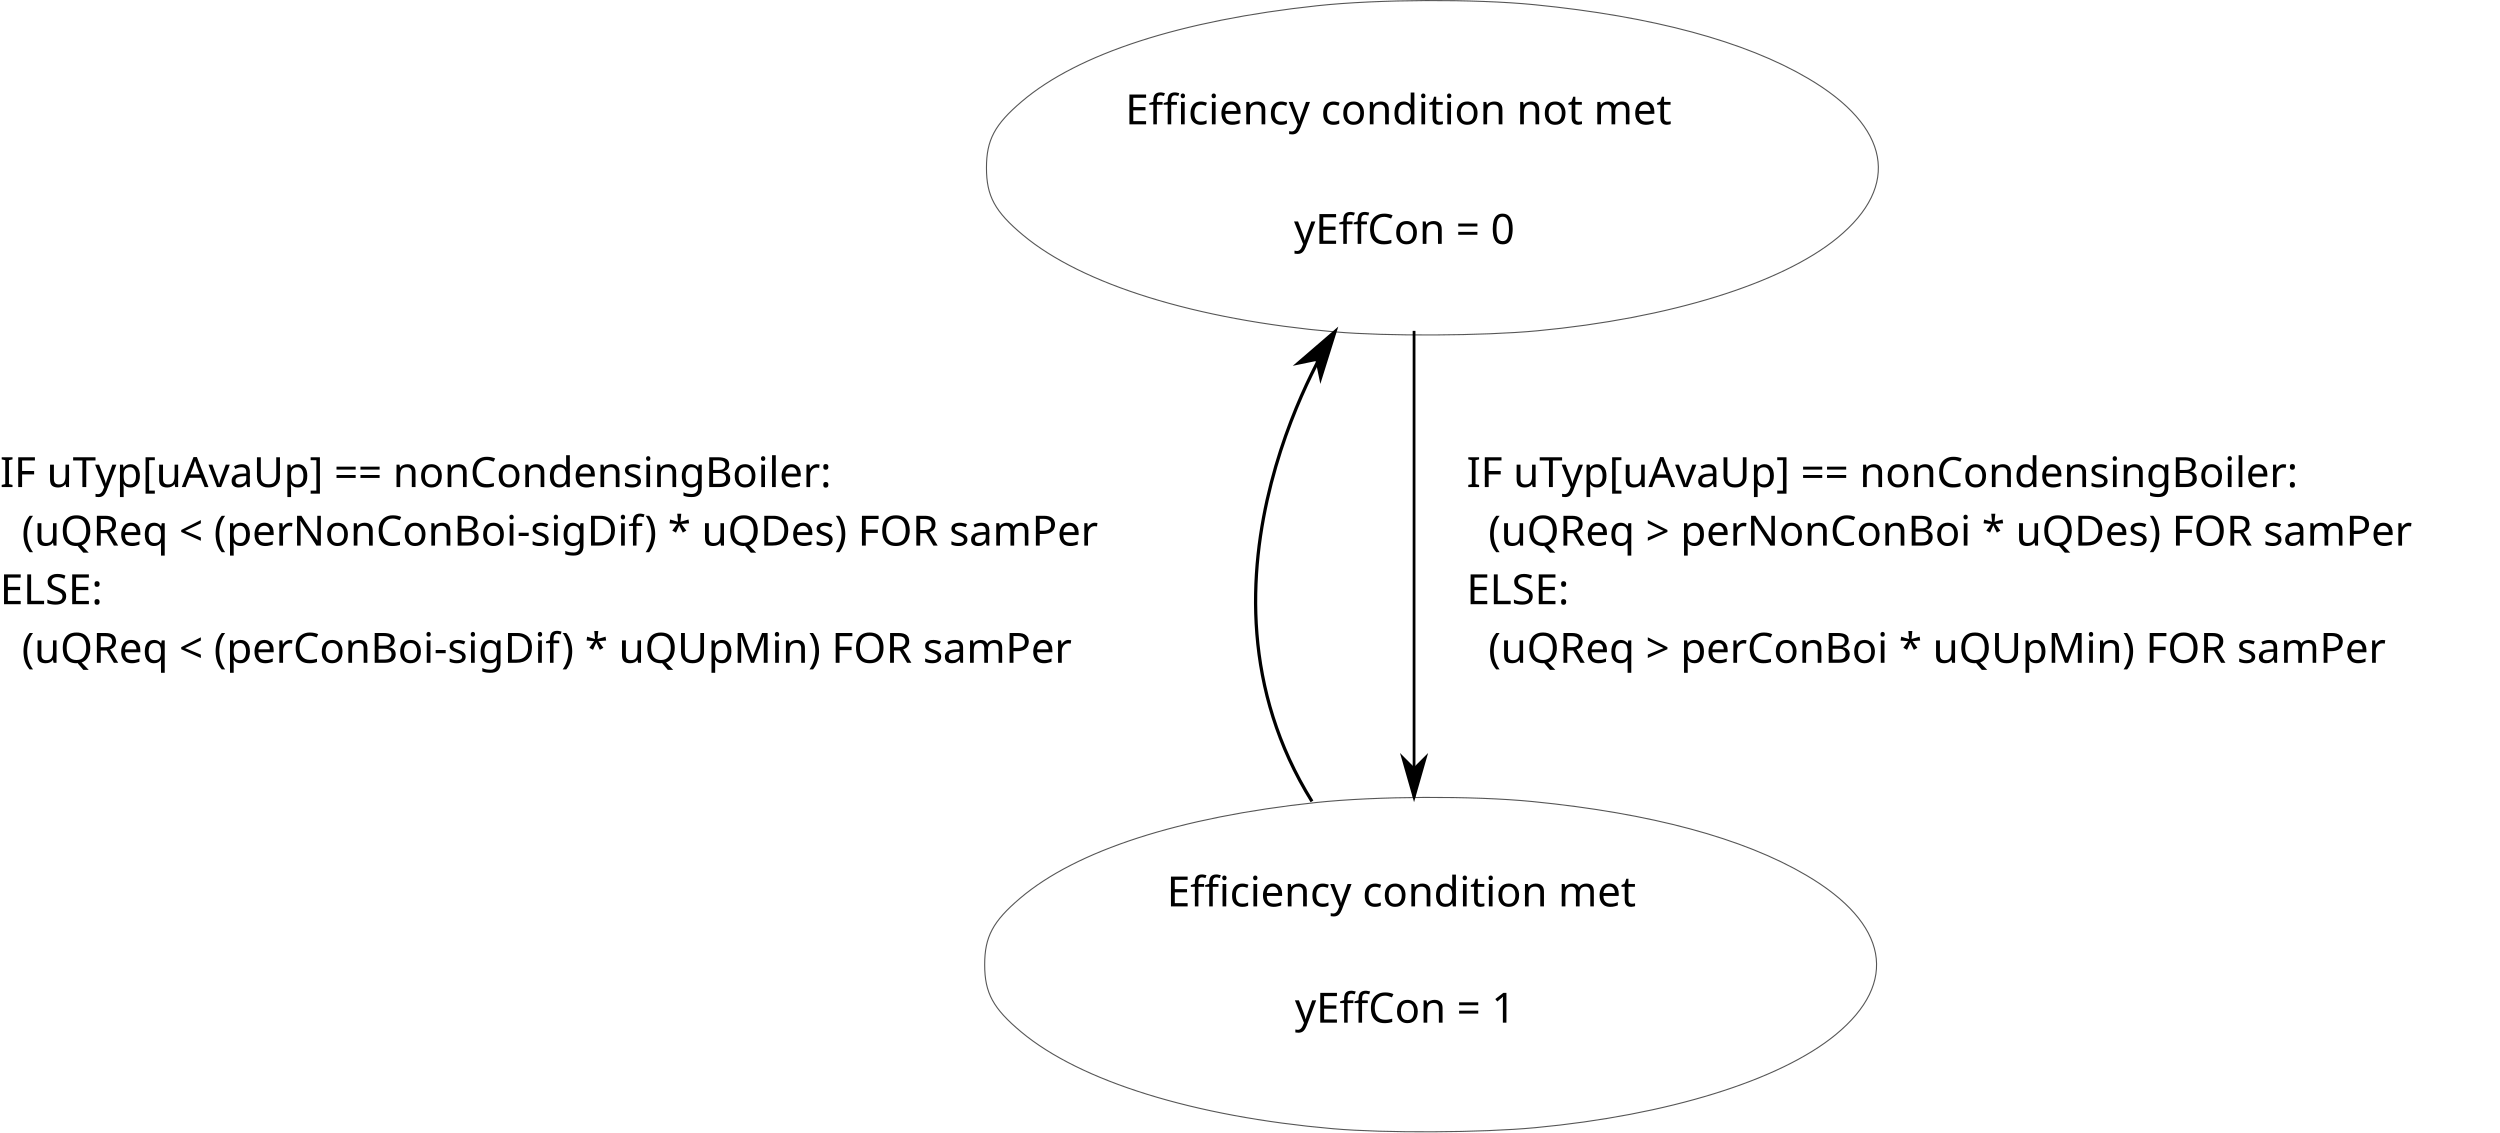
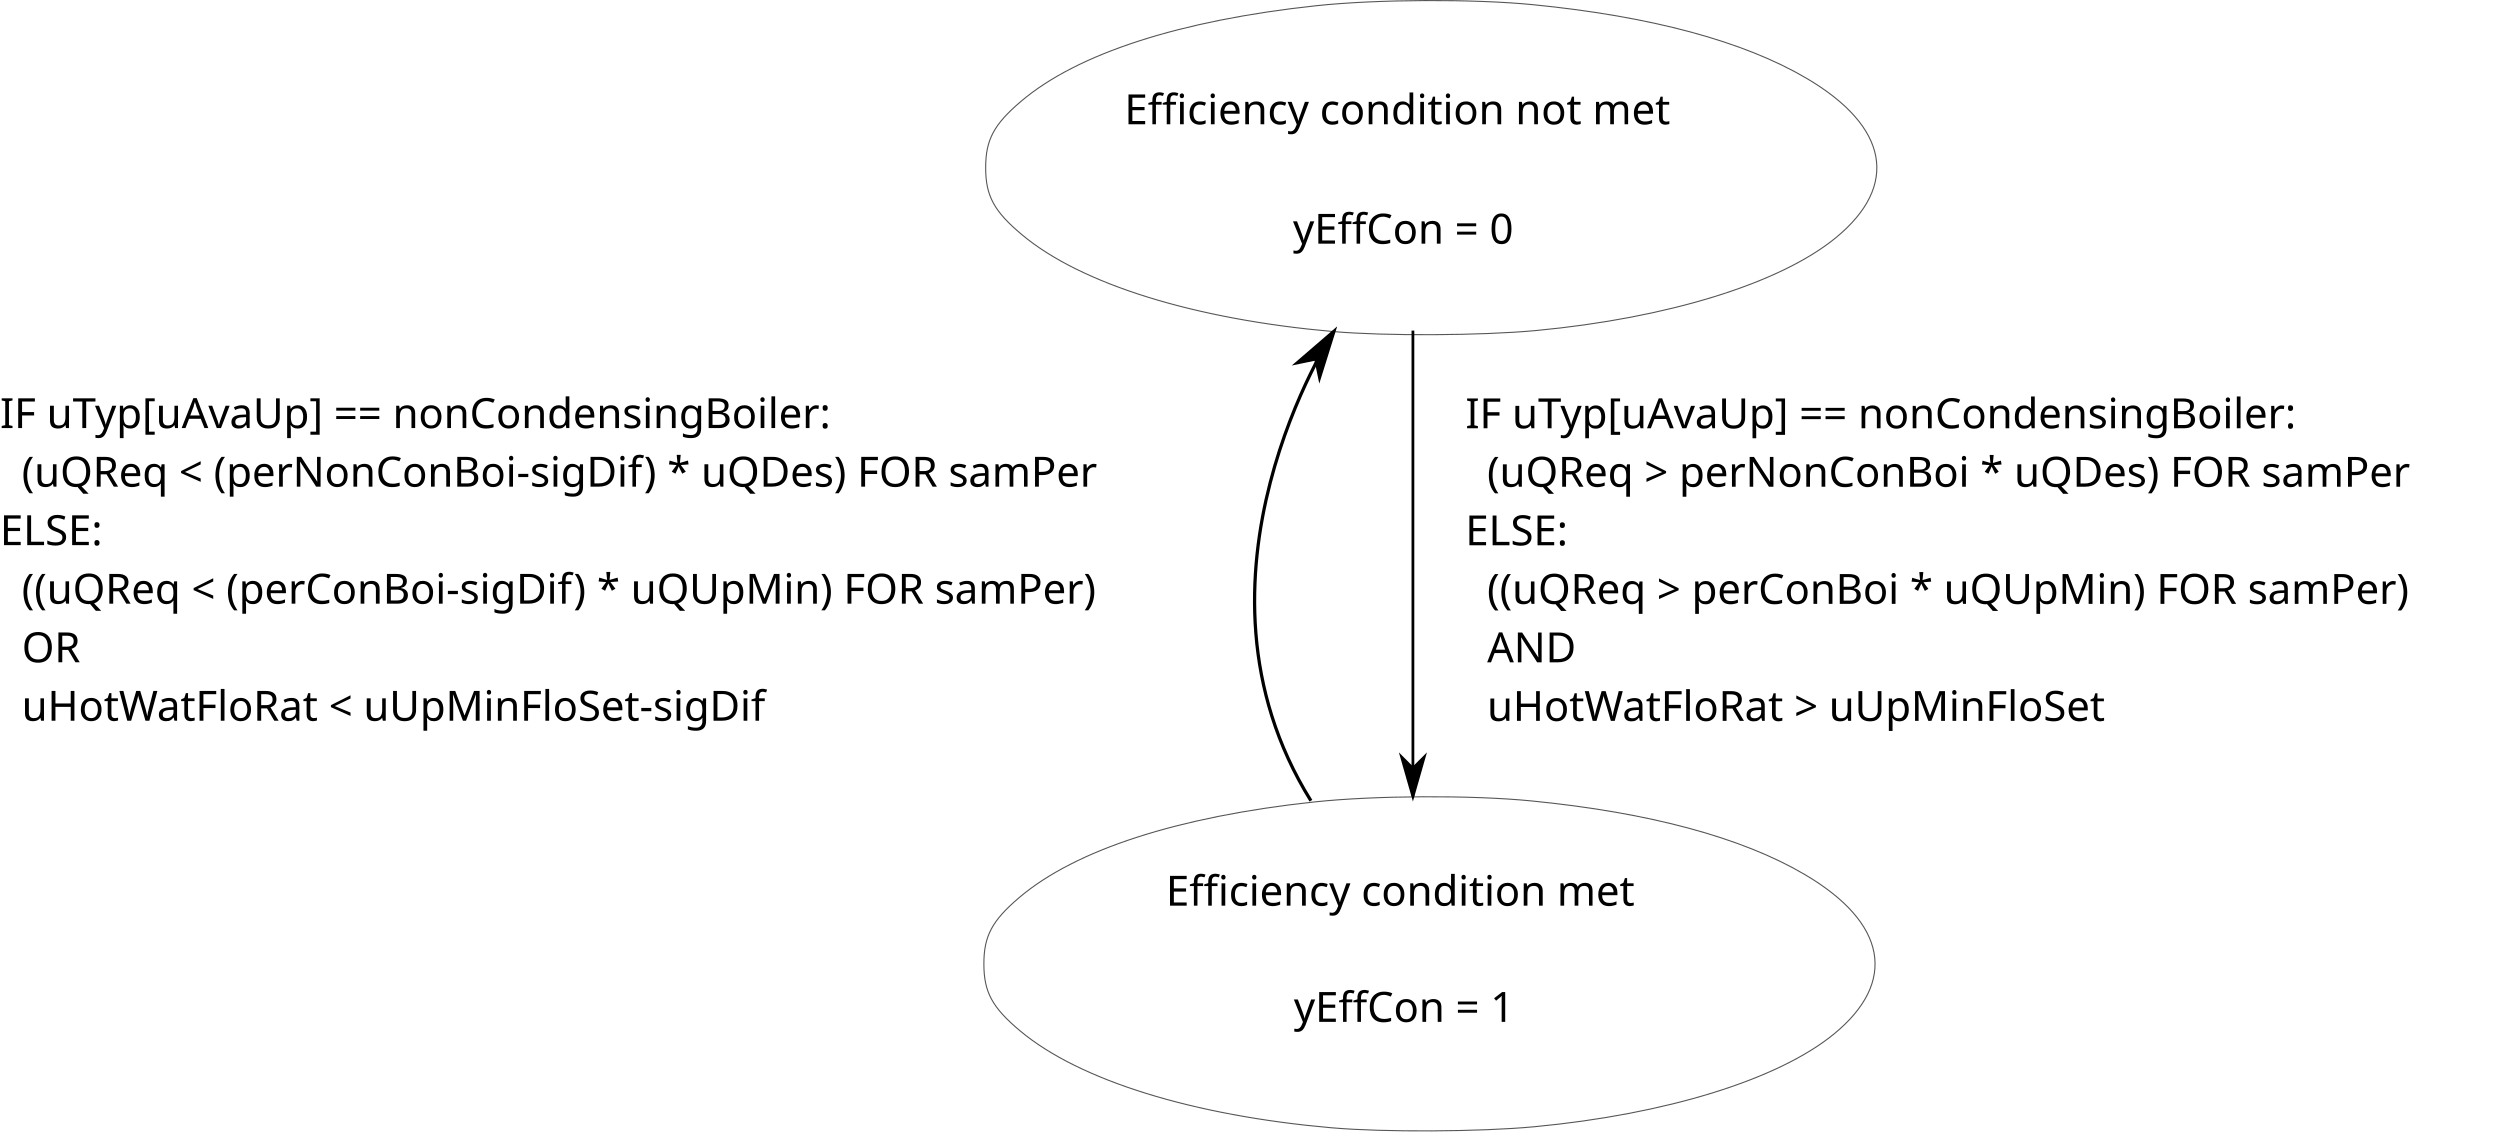
- <svg xmlns="http://www.w3.org/2000/svg" xmlns:ns1="http://www.openswatchbook.org/uri/2009/osb" xmlns:xlink="http://www.w3.org/1999/xlink" id="svg8" version="1.1" viewBox="0 0 252.941 114.572" height="114.572mm" width="252.941mm">
+ <svg xmlns="http://www.w3.org/2000/svg" xmlns:ns1="http://www.openswatchbook.org/uri/2009/osb" xmlns:xlink="http://www.w3.org/1999/xlink" width="253.146mm" height="114.572mm" viewBox="0 0 253.146 114.572" version="1.1" id="svg8">
  <defs id="defs2">
-     <marker style="overflow:visible" id="marker11858" refX="0" refY="0" orient="auto">
-       <path transform="matrix(0.8,0,0,0.8,10,0)" style="fill:#000000;fill-opacity:1;fill-rule:evenodd;stroke:#000000;stroke-width:1pt;stroke-opacity:1" d="M 0,0 5,-5 -12.5,0 5,5 Z" id="path11856" />
+     <marker orient="auto" refY="0" refX="0" id="marker11858" style="overflow:visible">
+       <path id="path11856" d="M 0,0 5,-5 -12.5,0 5,5 Z" style="fill:#000000;fill-opacity:1;fill-rule:evenodd;stroke:#000000;stroke-width:1pt;stroke-opacity:1" transform="matrix(0.8,0,0,0.8,10,0)" />
    </marker>
-     <marker orient="auto" refY="0" refX="0" id="marker11262" style="overflow:visible">
-       <path id="path11260" d="M 0,0 5,-5 -12.5,0 5,5 Z" style="fill:#000000;fill-opacity:1;fill-rule:evenodd;stroke:#000000;stroke-width:1pt;stroke-opacity:1" transform="matrix(-0.8,0,0,-0.8,-10,0)" />
+     <marker style="overflow:visible" id="marker11262" refX="0" refY="0" orient="auto">
+       <path transform="matrix(-0.8,0,0,-0.8,-10,0)" style="fill:#000000;fill-opacity:1;fill-rule:evenodd;stroke:#000000;stroke-width:1pt;stroke-opacity:1" d="M 0,0 5,-5 -12.5,0 5,5 Z" id="path11260" />
    </marker>
-     <marker orient="auto" refY="0" refX="0" id="marker11030" style="overflow:visible">
-       <path id="path11028" d="M 0,0 5,-5 -12.5,0 5,5 Z" style="fill:#808080;fill-opacity:1;fill-rule:evenodd;stroke:#000000;stroke-width:1pt;stroke-opacity:1" transform="matrix(-0.8,0,0,-0.8,-10,0)" />
+     <marker style="overflow:visible" id="marker11030" refX="0" refY="0" orient="auto">
+       <path transform="matrix(-0.8,0,0,-0.8,-10,0)" style="fill:#808080;fill-opacity:1;fill-rule:evenodd;stroke:#000000;stroke-width:1pt;stroke-opacity:1" d="M 0,0 5,-5 -12.5,0 5,5 Z" id="path11028" />
    </marker>
-     <marker style="overflow:visible" id="marker10804" refX="0" refY="0" orient="auto">
-       <path transform="matrix(-0.8,0,0,-0.8,-10,0)" style="fill:#000000;fill-opacity:1;fill-rule:evenodd;stroke:#000000;stroke-width:1pt;stroke-opacity:1" d="M 0,0 5,-5 -12.5,0 5,5 Z" id="path10802" />
+     <marker orient="auto" refY="0" refX="0" id="marker10804" style="overflow:visible">
+       <path id="path10802" d="M 0,0 5,-5 -12.5,0 5,5 Z" style="fill:#000000;fill-opacity:1;fill-rule:evenodd;stroke:#000000;stroke-width:1pt;stroke-opacity:1" transform="matrix(-0.8,0,0,-0.8,-10,0)" />
    </marker>
-     <marker orient="auto" refY="0" refX="0" id="marker10584" style="overflow:visible">
-       <path id="path10582" d="M 0,0 5,-5 -12.5,0 5,5 Z" style="fill:#000000;fill-opacity:1;fill-rule:evenodd;stroke:#000000;stroke-width:1pt;stroke-opacity:1" transform="matrix(-0.8,0,0,-0.8,-10,0)" />
+     <marker style="overflow:visible" id="marker10584" refX="0" refY="0" orient="auto">
+       <path transform="matrix(-0.8,0,0,-0.8,-10,0)" style="fill:#000000;fill-opacity:1;fill-rule:evenodd;stroke:#000000;stroke-width:1pt;stroke-opacity:1" d="M 0,0 5,-5 -12.5,0 5,5 Z" id="path10582" />
    </marker>
-     <marker style="overflow:visible" id="marker10358" refX="0" refY="0" orient="auto">
-       <path transform="matrix(-0.8,0,0,-0.8,-10,0)" style="fill:#000000;fill-opacity:1;fill-rule:evenodd;stroke:#000000;stroke-width:1pt;stroke-opacity:1" d="M 0,0 5,-5 -12.5,0 5,5 Z" id="path10356" />
+     <marker orient="auto" refY="0" refX="0" id="marker10358" style="overflow:visible">
+       <path id="path10356" d="M 0,0 5,-5 -12.5,0 5,5 Z" style="fill:#000000;fill-opacity:1;fill-rule:evenodd;stroke:#000000;stroke-width:1pt;stroke-opacity:1" transform="matrix(-0.8,0,0,-0.8,-10,0)" />
    </marker>
-     <marker style="overflow:visible" id="marker10150" refX="0" refY="0" orient="auto">
-       <path transform="matrix(-0.8,0,0,-0.8,-10,0)" style="fill:#000000;fill-opacity:1;fill-rule:evenodd;stroke:#000000;stroke-width:1pt;stroke-opacity:1" d="M 0,0 5,-5 -12.5,0 5,5 Z" id="path10148" />
+     <marker orient="auto" refY="0" refX="0" id="marker10150" style="overflow:visible">
+       <path id="path10148" d="M 0,0 5,-5 -12.5,0 5,5 Z" style="fill:#000000;fill-opacity:1;fill-rule:evenodd;stroke:#000000;stroke-width:1pt;stroke-opacity:1" transform="matrix(-0.8,0,0,-0.8,-10,0)" />
    </marker>
-     <marker style="overflow:visible" id="marker9852" refX="0" refY="0" orient="auto">
-       <path transform="matrix(-0.8,0,0,-0.8,-10,0)" style="fill:#000000;fill-opacity:1;fill-rule:evenodd;stroke:#000000;stroke-width:1pt;stroke-opacity:1" d="M 0,0 5,-5 -12.5,0 5,5 Z" id="path9850" />
+     <marker orient="auto" refY="0" refX="0" id="marker9852" style="overflow:visible">
+       <path id="path9850" d="M 0,0 5,-5 -12.5,0 5,5 Z" style="fill:#000000;fill-opacity:1;fill-rule:evenodd;stroke:#000000;stroke-width:1pt;stroke-opacity:1" transform="matrix(-0.8,0,0,-0.8,-10,0)" />
    </marker>
-     <marker orient="auto" refY="0" refX="0" id="marker9614" style="overflow:visible">
-       <path id="path9612" style="fill:#000000;fill-opacity:1;fill-rule:evenodd;stroke:#000000;stroke-width:0.625;stroke-linejoin:round;stroke-opacity:1" d="M 8.719,4.034 -2.207,0.016 8.719,-4.002 c -1.745,2.372 -1.735,5.617 -6e-7,8.035 z" transform="matrix(1.1,0,0,1.1,1.1,0)" />
+     <marker style="overflow:visible" id="marker9614" refX="0" refY="0" orient="auto">
+       <path transform="matrix(1.1,0,0,1.1,1.1,0)" d="M 8.719,4.034 -2.207,0.016 8.719,-4.002 c -1.745,2.372 -1.735,5.617 -6e-7,8.035 z" style="fill:#000000;fill-opacity:1;fill-rule:evenodd;stroke:#000000;stroke-width:0.625;stroke-linejoin:round;stroke-opacity:1" id="path9612" />
    </marker>
-     <marker orient="auto" refY="0" refX="0" id="marker9336" style="overflow:visible">
-       <path id="path9334" d="M 0,0 5,-5 -12.5,0 5,5 Z" style="fill:#000000;fill-opacity:1;fill-rule:evenodd;stroke:#000000;stroke-width:1pt;stroke-opacity:1" transform="matrix(-0.8,0,0,-0.8,-10,0)" />
+     <marker style="overflow:visible" id="marker9336" refX="0" refY="0" orient="auto">
+       <path transform="matrix(-0.8,0,0,-0.8,-10,0)" style="fill:#000000;fill-opacity:1;fill-rule:evenodd;stroke:#000000;stroke-width:1pt;stroke-opacity:1" d="M 0,0 5,-5 -12.5,0 5,5 Z" id="path9334" />
    </marker>
-     <marker style="overflow:visible" id="marker10000" refX="0" refY="0" orient="auto">
-       <path transform="matrix(-0.4,0,0,-0.4,-4,0)" style="fill:#4d4d4d;fill-opacity:1;fill-rule:evenodd;stroke:#000000;stroke-width:1pt;stroke-opacity:1" d="M 0,0 5,-5 -12.5,0 5,5 Z" id="path9998" />
+     <marker orient="auto" refY="0" refX="0" id="marker10000" style="overflow:visible">
+       <path id="path9998" d="M 0,0 5,-5 -12.5,0 5,5 Z" style="fill:#4d4d4d;fill-opacity:1;fill-rule:evenodd;stroke:#000000;stroke-width:1pt;stroke-opacity:1" transform="matrix(-0.4,0,0,-0.4,-4,0)" />
    </marker>
-     <marker orient="auto" refY="0" refX="0" id="marker9822" style="overflow:visible">
-       <path id="path9820" d="M 0,0 5,-5 -12.5,0 5,5 Z" style="fill:#4d4d4d;fill-opacity:1;fill-rule:evenodd;stroke:#000000;stroke-width:1pt;stroke-opacity:1" transform="matrix(0.4,0,0,0.4,4,0)" />
+     <marker style="overflow:visible" id="marker9822" refX="0" refY="0" orient="auto">
+       <path transform="matrix(0.4,0,0,0.4,4,0)" style="fill:#4d4d4d;fill-opacity:1;fill-rule:evenodd;stroke:#000000;stroke-width:1pt;stroke-opacity:1" d="M 0,0 5,-5 -12.5,0 5,5 Z" id="path9820" />
    </marker>
-     <marker orient="auto" refY="0" refX="0" id="marker9017" style="overflow:visible">
-       <path id="path9015" d="M 0,0 5,-5 -12.5,0 5,5 Z" style="fill:#000000;fill-opacity:1;fill-rule:evenodd;stroke:#000000;stroke-width:1pt;stroke-opacity:1" transform="matrix(-0.4,0,0,-0.4,-4,0)" />
+     <marker style="overflow:visible" id="marker9017" refX="0" refY="0" orient="auto">
+       <path transform="matrix(-0.4,0,0,-0.4,-4,0)" style="fill:#000000;fill-opacity:1;fill-rule:evenodd;stroke:#000000;stroke-width:1pt;stroke-opacity:1" d="M 0,0 5,-5 -12.5,0 5,5 Z" id="path9015" />
    </marker>
    <linearGradient id="linearGradient8627">
-       <stop id="stop8623" offset="0" style="stop-color:#000000;stop-opacity:1;" />
-       <stop id="stop8625" offset="1" style="stop-color:#000000;stop-opacity:0;" />
+       <stop style="stop-color:#000000;stop-opacity:1;" offset="0" id="stop8623" />
+       <stop style="stop-color:#000000;stop-opacity:0;" offset="1" id="stop8625" />
    </linearGradient>
-     <marker style="overflow:visible" id="marker7178" refX="0" refY="0" orient="auto">
-       <path transform="matrix(-0.4,0,0,-0.4,-4,0)" style="fill:#000000;fill-opacity:1;fill-rule:evenodd;stroke:#000000;stroke-width:1pt;stroke-opacity:1" d="M 0,0 5,-5 -12.5,0 5,5 Z" id="path7176" />
+     <marker orient="auto" refY="0" refX="0" id="marker7178" style="overflow:visible">
+       <path id="path7176" d="M 0,0 5,-5 -12.5,0 5,5 Z" style="fill:#000000;fill-opacity:1;fill-rule:evenodd;stroke:#000000;stroke-width:1pt;stroke-opacity:1" transform="matrix(-0.4,0,0,-0.4,-4,0)" />
    </marker>
-     <marker style="overflow:visible" id="marker7032" refX="0" refY="0" orient="auto">
-       <path transform="matrix(-0.4,0,0,-0.4,-4,0)" style="fill:#000000;fill-opacity:1;fill-rule:evenodd;stroke:#000000;stroke-width:1pt;stroke-opacity:1" d="M 0,0 5,-5 -12.5,0 5,5 Z" id="path7030" />
+     <marker orient="auto" refY="0" refX="0" id="marker7032" style="overflow:visible">
+       <path id="path7030" d="M 0,0 5,-5 -12.5,0 5,5 Z" style="fill:#000000;fill-opacity:1;fill-rule:evenodd;stroke:#000000;stroke-width:1pt;stroke-opacity:1" transform="matrix(-0.4,0,0,-0.4,-4,0)" />
    </marker>
-     <marker style="overflow:visible" id="marker6966" refX="0" refY="0" orient="auto">
-       <path transform="matrix(-0.4,0,0,-0.4,-4,0)" style="fill:#000000;fill-opacity:1;fill-rule:evenodd;stroke:#000000;stroke-width:1pt;stroke-opacity:1" d="M 0,0 5,-5 -12.5,0 5,5 Z" id="path6964" />
+     <marker orient="auto" refY="0" refX="0" id="marker6966" style="overflow:visible">
+       <path id="path6964" d="M 0,0 5,-5 -12.5,0 5,5 Z" style="fill:#000000;fill-opacity:1;fill-rule:evenodd;stroke:#000000;stroke-width:1pt;stroke-opacity:1" transform="matrix(-0.4,0,0,-0.4,-4,0)" />
    </marker>
-     <marker style="overflow:visible" id="marker6908" refX="0" refY="0" orient="auto">
-       <path transform="matrix(0.4,0,0,0.4,4,0)" style="fill:#000000;fill-opacity:1;fill-rule:evenodd;stroke:#000000;stroke-width:1pt;stroke-opacity:1" d="M 0,0 5,-5 -12.5,0 5,5 Z" id="path6906" />
+     <marker orient="auto" refY="0" refX="0" id="marker6908" style="overflow:visible">
+       <path id="path6906" d="M 0,0 5,-5 -12.5,0 5,5 Z" style="fill:#000000;fill-opacity:1;fill-rule:evenodd;stroke:#000000;stroke-width:1pt;stroke-opacity:1" transform="matrix(0.4,0,0,0.4,4,0)" />
    </marker>
-     <marker style="overflow:visible" id="marker6856" refX="0" refY="0" orient="auto">
-       <path transform="matrix(0.4,0,0,0.4,4,0)" style="fill:#000000;fill-opacity:1;fill-rule:evenodd;stroke:#000000;stroke-width:1pt;stroke-opacity:1" d="M 0,0 5,-5 -12.5,0 5,5 Z" id="path6854" />
+     <marker orient="auto" refY="0" refX="0" id="marker6856" style="overflow:visible">
+       <path id="path6854" d="M 0,0 5,-5 -12.5,0 5,5 Z" style="fill:#000000;fill-opacity:1;fill-rule:evenodd;stroke:#000000;stroke-width:1pt;stroke-opacity:1" transform="matrix(0.4,0,0,0.4,4,0)" />
    </marker>
-     <marker style="overflow:visible" id="marker6810" refX="0" refY="0" orient="auto">
-       <path transform="matrix(0.4,0,0,0.4,4,0)" style="fill:#808080;fill-opacity:1;fill-rule:evenodd;stroke:#000000;stroke-width:1pt;stroke-opacity:1" d="M 0,0 5,-5 -12.5,0 5,5 Z" id="path6808" />
+     <marker orient="auto" refY="0" refX="0" id="marker6810" style="overflow:visible">
+       <path id="path6808" d="M 0,0 5,-5 -12.5,0 5,5 Z" style="fill:#808080;fill-opacity:1;fill-rule:evenodd;stroke:#000000;stroke-width:1pt;stroke-opacity:1" transform="matrix(0.4,0,0,0.4,4,0)" />
    </marker>
-     <marker style="overflow:visible" id="Arrow1Mstart" refX="0" refY="0" orient="auto">
-       <path transform="matrix(0.4,0,0,0.4,4,0)" style="fill:#333333;fill-opacity:1;fill-rule:evenodd;stroke:#000000;stroke-width:1pt;stroke-opacity:1" d="M 0,0 5,-5 -12.5,0 5,5 Z" id="path6104" />
+     <marker orient="auto" refY="0" refX="0" id="Arrow1Mstart" style="overflow:visible">
+       <path id="path6104" d="M 0,0 5,-5 -12.5,0 5,5 Z" style="fill:#333333;fill-opacity:1;fill-rule:evenodd;stroke:#000000;stroke-width:1pt;stroke-opacity:1" transform="matrix(0.4,0,0,0.4,4,0)" />
    </marker>
-     <marker style="overflow:visible" id="Arrow1Mend" refX="0" refY="0" orient="auto">
-       <path transform="matrix(-0.4,0,0,-0.4,-4,0)" style="fill:#000000;fill-opacity:1;fill-rule:evenodd;stroke:#000000;stroke-width:1pt;stroke-opacity:1" d="M 0,0 5,-5 -12.5,0 5,5 Z" id="path6107" />
+     <marker orient="auto" refY="0" refX="0" id="Arrow1Mend" style="overflow:visible">
+       <path id="path6107" d="M 0,0 5,-5 -12.5,0 5,5 Z" style="fill:#000000;fill-opacity:1;fill-rule:evenodd;stroke:#000000;stroke-width:1pt;stroke-opacity:1" transform="matrix(-0.4,0,0,-0.4,-4,0)" />
    </marker>
-     <marker style="overflow:visible" id="Arrow2Lend" refX="0" refY="0" orient="auto">
-       <path transform="matrix(-1.1,0,0,-1.1,-1.1,0)" d="M 8.719,4.034 -2.207,0.016 8.719,-4.002 c -1.745,2.372 -1.735,5.617 -6e-7,8.035 z" style="fill:#000000;fill-opacity:1;fill-rule:evenodd;stroke:#000000;stroke-width:0.625;stroke-linejoin:round;stroke-opacity:1" id="path6119" />
+     <marker orient="auto" refY="0" refX="0" id="Arrow2Lend" style="overflow:visible">
+       <path id="path6119" style="fill:#000000;fill-opacity:1;fill-rule:evenodd;stroke:#000000;stroke-width:0.625;stroke-linejoin:round;stroke-opacity:1" d="M 8.719,4.034 -2.207,0.016 8.719,-4.002 c -1.745,2.372 -1.735,5.617 -6e-7,8.035 z" transform="matrix(-1.1,0,0,-1.1,-1.1,0)" />
    </marker>
-     <marker style="overflow:visible" id="marker5553" refX="0" refY="0" orient="auto">
-       <path transform="matrix(-0.8,0,0,-0.8,-10,0)" style="fill:#000000;fill-opacity:1;fill-rule:evenodd;stroke:#000000;stroke-width:1pt;stroke-opacity:1" d="M 0,0 5,-5 -12.5,0 5,5 Z" id="path5551" />
+     <marker orient="auto" refY="0" refX="0" id="marker5553" style="overflow:visible">
+       <path id="path5551" d="M 0,0 5,-5 -12.5,0 5,5 Z" style="fill:#000000;fill-opacity:1;fill-rule:evenodd;stroke:#000000;stroke-width:1pt;stroke-opacity:1" transform="matrix(-0.8,0,0,-0.8,-10,0)" />
    </marker>
-     <marker style="overflow:visible" id="marker5421" refX="0" refY="0" orient="auto">
-       <path transform="matrix(0.8,0,0,0.8,10,0)" style="fill:#000000;fill-opacity:1;fill-rule:evenodd;stroke:#000000;stroke-width:1pt;stroke-opacity:1" d="M 0,0 5,-5 -12.5,0 5,5 Z" id="path5419" />
+     <marker orient="auto" refY="0" refX="0" id="marker5421" style="overflow:visible">
+       <path id="path5419" d="M 0,0 5,-5 -12.5,0 5,5 Z" style="fill:#000000;fill-opacity:1;fill-rule:evenodd;stroke:#000000;stroke-width:1pt;stroke-opacity:1" transform="matrix(0.8,0,0,0.8,10,0)" />
    </marker>
-     <marker style="overflow:visible" id="marker5381" refX="0" refY="0" orient="auto">
-       <path transform="matrix(-0.8,0,0,-0.8,-10,0)" style="fill:#000000;fill-opacity:1;fill-rule:evenodd;stroke:#000000;stroke-width:1pt;stroke-opacity:1" d="M 0,0 5,-5 -12.5,0 5,5 Z" id="path5379" />
+     <marker orient="auto" refY="0" refX="0" id="marker5381" style="overflow:visible">
+       <path id="path5379" d="M 0,0 5,-5 -12.5,0 5,5 Z" style="fill:#000000;fill-opacity:1;fill-rule:evenodd;stroke:#000000;stroke-width:1pt;stroke-opacity:1" transform="matrix(-0.8,0,0,-0.8,-10,0)" />
    </marker>
-     <linearGradient id="linearGradient5363" ns1:paint="gradient">
-       <stop style="stop-color:#000000;stop-opacity:1;" offset="0" id="stop5359" />
-       <stop style="stop-color:#000000;stop-opacity:0;" offset="1" id="stop5361" />
+     <linearGradient ns1:paint="gradient" id="linearGradient5363">
+       <stop id="stop5359" offset="0" style="stop-color:#000000;stop-opacity:1;" />
+       <stop id="stop5361" offset="1" style="stop-color:#000000;stop-opacity:0;" />
    </linearGradient>
-     <marker id="marker5553-0" overflow="visible" orient="auto" style="overflow:visible">
-       <path transform="matrix(-0.8,0,0,-0.8,-10,0)" d="M 0,0 5,-5 -12.5,0 5,5 Z" id="path4485" style="fill-rule:evenodd;stroke:#000000;stroke-width:1pt" />
+     <marker style="overflow:visible" orient="auto" overflow="visible" id="marker5553-0">
+       <path style="fill-rule:evenodd;stroke:#000000;stroke-width:1pt" id="path4485" d="M 0,0 5,-5 -12.5,0 5,5 Z" transform="matrix(-0.8,0,0,-0.8,-10,0)" />
    </marker>
-     <marker id="marker5381-6" overflow="visible" orient="auto" style="overflow:visible">
-       <path transform="matrix(-0.8,0,0,-0.8,-10,0)" d="M 0,0 5,-5 -12.5,0 5,5 Z" id="path4488" style="fill-rule:evenodd;stroke:#000000;stroke-width:1pt" />
+     <marker style="overflow:visible" orient="auto" overflow="visible" id="marker5381-6">
+       <path style="fill-rule:evenodd;stroke:#000000;stroke-width:1pt" id="path4488" d="M 0,0 5,-5 -12.5,0 5,5 Z" transform="matrix(-0.8,0,0,-0.8,-10,0)" />
    </marker>
-     <marker id="marker5553-0-3" overflow="visible" orient="auto" style="overflow:visible">
-       <path transform="matrix(-0.8,0,0,-0.8,-10,0)" d="M 0,0 5,-5 -12.5,0 5,5 Z" id="path4485-1" style="fill-rule:evenodd;stroke:#000000;stroke-width:1pt" />
+     <marker style="overflow:visible" orient="auto" overflow="visible" id="marker5553-0-3">
+       <path style="fill-rule:evenodd;stroke:#000000;stroke-width:1pt" id="path4485-1" d="M 0,0 5,-5 -12.5,0 5,5 Z" transform="matrix(-0.8,0,0,-0.8,-10,0)" />
    </marker>
-     <marker id="marker5381-6-6" overflow="visible" orient="auto" style="overflow:visible">
-       <path transform="matrix(-0.8,0,0,-0.8,-10,0)" d="M 0,0 5,-5 -12.5,0 5,5 Z" id="path4488-0" style="fill-rule:evenodd;stroke:#000000;stroke-width:1pt" />
+     <marker style="overflow:visible" orient="auto" overflow="visible" id="marker5381-6-6">
+       <path style="fill-rule:evenodd;stroke:#000000;stroke-width:1pt" id="path4488-0" d="M 0,0 5,-5 -12.5,0 5,5 Z" transform="matrix(-0.8,0,0,-0.8,-10,0)" />
    </marker>
-     <linearGradient gradientUnits="userSpaceOnUse" y2="205.605" x2="128.722" y1="205.605" x1="106.912" id="linearGradient8629" xlink:href="#linearGradient8627" />
-     <marker id="marker5553-0-3-7" overflow="visible" orient="auto" style="overflow:visible">
-       <path transform="matrix(-0.8,0,0,-0.8,-10,0)" d="M 0,0 5,-5 -12.5,0 5,5 Z" id="path4485-1-2" style="fill-rule:evenodd;stroke:#000000;stroke-width:1pt" />
+     <linearGradient xlink:href="#linearGradient8627" id="linearGradient8629" x1="106.912" y1="205.605" x2="128.722" y2="205.605" gradientUnits="userSpaceOnUse" />
+     <marker style="overflow:visible" orient="auto" overflow="visible" id="marker5553-0-3-7">
+       <path style="fill-rule:evenodd;stroke:#000000;stroke-width:1pt" id="path4485-1-2" d="M 0,0 5,-5 -12.5,0 5,5 Z" transform="matrix(-0.8,0,0,-0.8,-10,0)" />
    </marker>
-     <marker id="marker5381-6-6-9" overflow="visible" orient="auto" style="overflow:visible">
-       <path transform="matrix(-0.8,0,0,-0.8,-10,0)" d="M 0,0 5,-5 -12.5,0 5,5 Z" id="path4488-0-9" style="fill-rule:evenodd;stroke:#000000;stroke-width:1pt" />
+     <marker style="overflow:visible" orient="auto" overflow="visible" id="marker5381-6-6-9">
+       <path style="fill-rule:evenodd;stroke:#000000;stroke-width:1pt" id="path4488-0-9" d="M 0,0 5,-5 -12.5,0 5,5 Z" transform="matrix(-0.8,0,0,-0.8,-10,0)" />
    </marker>
-     <marker style="overflow:visible" id="Arrow1Mstart-7" refX="0" refY="0" orient="auto">
-       <path transform="matrix(0.4,0,0,0.4,4,0)" style="fill:#333333;fill-opacity:1;fill-rule:evenodd;stroke:#000000;stroke-width:1pt;stroke-opacity:1" d="M 0,0 5,-5 -12.5,0 5,5 Z" id="path6104-1" />
+     <marker orient="auto" refY="0" refX="0" id="Arrow1Mstart-7" style="overflow:visible">
+       <path id="path6104-1" d="M 0,0 5,-5 -12.5,0 5,5 Z" style="fill:#333333;fill-opacity:1;fill-rule:evenodd;stroke:#000000;stroke-width:1pt;stroke-opacity:1" transform="matrix(0.4,0,0,0.4,4,0)" />
    </marker>
-     <marker id="marker5553-0-3-8" overflow="visible" orient="auto" style="overflow:visible">
-       <path transform="matrix(-0.8,0,0,-0.8,-10,0)" d="M 0,0 5,-5 -12.5,0 5,5 Z" id="path4485-1-8" style="fill-rule:evenodd;stroke:#000000;stroke-width:1pt" />
+     <marker style="overflow:visible" orient="auto" overflow="visible" id="marker5553-0-3-8">
+       <path style="fill-rule:evenodd;stroke:#000000;stroke-width:1pt" id="path4485-1-8" d="M 0,0 5,-5 -12.5,0 5,5 Z" transform="matrix(-0.8,0,0,-0.8,-10,0)" />
    </marker>
-     <marker id="marker5381-6-6-6" overflow="visible" orient="auto" style="overflow:visible">
-       <path transform="matrix(-0.8,0,0,-0.8,-10,0)" d="M 0,0 5,-5 -12.5,0 5,5 Z" id="path4488-0-3" style="fill-rule:evenodd;stroke:#000000;stroke-width:1pt" />
+     <marker style="overflow:visible" orient="auto" overflow="visible" id="marker5381-6-6-6">
+       <path style="fill-rule:evenodd;stroke:#000000;stroke-width:1pt" id="path4488-0-3" d="M 0,0 5,-5 -12.5,0 5,5 Z" transform="matrix(-0.8,0,0,-0.8,-10,0)" />
    </marker>
-     <marker style="overflow:visible" id="Arrow1Mstart-5" refX="0" refY="0" orient="auto">
-       <path transform="matrix(0.4,0,0,0.4,4,0)" style="fill:#333333;fill-opacity:1;fill-rule:evenodd;stroke:#000000;stroke-width:1pt;stroke-opacity:1" d="M 0,0 5,-5 -12.5,0 5,5 Z" id="path6104-8" />
+     <marker orient="auto" refY="0" refX="0" id="Arrow1Mstart-5" style="overflow:visible">
+       <path id="path6104-8" d="M 0,0 5,-5 -12.5,0 5,5 Z" style="fill:#333333;fill-opacity:1;fill-rule:evenodd;stroke:#000000;stroke-width:1pt;stroke-opacity:1" transform="matrix(0.4,0,0,0.4,4,0)" />
    </marker>
  </defs>
-   <g transform="translate(398.7898,-217.457)" id="layer1">
-     <path id="path6094" d="m -309.964,243.006 v 0" style="fill:#333333;fill-rule:evenodd;stroke:#000000;stroke-width:0.265px;stroke-linecap:butt;stroke-linejoin:miter;stroke-opacity:1" />
-     <text id="text6672" y="57.898" x="70.23" style="font-style:normal;font-weight:normal;font-size:4.233px;line-height:1.25;font-family:sans-serif;letter-spacing:0px;word-spacing:0px;fill:#666666;fill-opacity:1;stroke:none;stroke-width:0.265" xml:space="preserve" />
-     <path id="path7626" d="m -298.025,263.894 v 0" style="opacity:0;fill:#333333;fill-rule:evenodd;stroke:none;stroke-width:0.265px;stroke-linecap:butt;stroke-linejoin:miter;stroke-opacity:1" />
-     <path d="m -263.917,331.659 c -14.095,-1.235 -25.572,-4.799 -31.556,-9.799 -2.841,-2.373 -3.691,-3.939 -3.691,-6.797 0,-2.829 0.828,-4.382 3.581,-6.722 5.692,-4.836 16.079,-8.198 29.908,-9.683 6.102,-0.655 15.906,-0.7 21.958,-0.101 11.958,1.183 21.296,3.699 27.681,7.456 8.296,4.882 9.396,10.85 2.972,16.128 -5.639,4.633 -16.994,8.15 -30.386,9.41 -5.473,0.515 -15.226,0.566 -20.468,0.106 z" id="path4497-0" style="fill:none;fill-opacity:1;stroke:#000000;stroke-width:0.111;stroke-opacity:0.667" />
-     <path d="m -255.72,250.933 v 47.141" id="path4499-2" style="fill:none;stroke:#000000;stroke-width:0.28;marker-end:url(#marker5381-6-6)" />
-     <path style="fill:none;stroke:#000000;stroke-width:0.329px;marker-end:url(#marker5553-0-3)" id="path4503-4" d="m -266.049,298.538 c -14.065,-22.585 2.312,-47.503 2.312,-47.503" />
-     <text id="text4529-3" xml:space="preserve" style="font-size:7.415px;line-height:1.25;font-family:'8514fix';font-variant-ligatures:normal;font-variant-caps:normal;font-variant-numeric:normal;font-feature-settings:normal;letter-spacing:0px;word-spacing:0px;fill:#000000;stroke:#000000;stroke-width:0.24;stroke-opacity:0.667" font-size="5.139px" y="224.43" x="87.408" transform="scale(1.032247,0.96876)">
-       <tspan id="tspan4527-4" style="font-size:9.808px;line-height:1;font-family:'8514fix';font-variant-ligatures:normal;font-variant-caps:normal;font-variant-numeric:normal;font-feature-settings:normal;stroke:#000000;stroke-width:0.24;stroke-opacity:0.667" font-size="5.139px" y="224.43" x="87.408" />
+   <g id="layer1" transform="translate(398.7898,-217.457)">
+     <path style="fill:#333333;fill-rule:evenodd;stroke:#000000;stroke-width:0.265px;stroke-linecap:butt;stroke-linejoin:miter;stroke-opacity:1" d="m -309.964,243.006 v 0" id="path6094" />
+     <text xml:space="preserve" style="font-style:normal;font-weight:normal;font-size:4.233px;line-height:1.25;font-family:sans-serif;letter-spacing:0px;word-spacing:0px;fill:#666666;fill-opacity:1;stroke:none;stroke-width:0.265" x="70.23" y="57.898" id="text6672" />
+     <path style="opacity:0;fill:#333333;fill-rule:evenodd;stroke:none;stroke-width:0.265px;stroke-linecap:butt;stroke-linejoin:miter;stroke-opacity:1" d="m -298.025,263.894 v 0" id="path7626" />
+     <path style="fill:none;fill-opacity:1;stroke:#000000;stroke-width:0.111;stroke-opacity:0.667" id="path4497-0" d="m -263.917,331.659 c -14.095,-1.235 -25.572,-4.799 -31.556,-9.799 -2.841,-2.373 -3.691,-3.939 -3.691,-6.797 0,-2.829 0.828,-4.382 3.581,-6.722 5.692,-4.836 16.079,-8.198 29.908,-9.683 6.102,-0.655 15.906,-0.7 21.958,-0.101 11.958,1.183 21.296,3.699 27.681,7.456 8.296,4.882 9.396,10.85 2.972,16.128 -5.639,4.633 -16.994,8.15 -30.386,9.41 -5.473,0.515 -15.226,0.566 -20.468,0.106 z" />
+     <path style="fill:none;stroke:#000000;stroke-width:0.28;marker-end:url(#marker5381-6-6)" id="path4499-2" d="m -255.72,250.933 v 47.141" />
+     <path d="m -266.049,298.538 c -14.065,-22.585 2.312,-47.503 2.312,-47.503" id="path4503-4" style="fill:none;stroke:#000000;stroke-width:0.329px;marker-end:url(#marker5553-0-3)" />
+     <text transform="scale(1.032247,0.96876)" x="87.408" y="224.43" font-size="5.139px" style="font-size:7.415px;line-height:1.25;font-family:'8514fix';font-variant-ligatures:normal;font-variant-caps:normal;font-variant-numeric:normal;font-feature-settings:normal;letter-spacing:0px;word-spacing:0px;fill:#000000;stroke:#000000;stroke-width:0.24;stroke-opacity:0.667" xml:space="preserve" id="text4529-3">
+       <tspan x="87.408" y="224.43" font-size="5.139px" style="font-size:9.808px;line-height:1;font-family:'8514fix';font-variant-ligatures:normal;font-variant-caps:normal;font-variant-numeric:normal;font-feature-settings:normal;stroke:#000000;stroke-width:0.24;stroke-opacity:0.667" id="tspan4527-4" />
    </text>
-     <text id="text8639" xml:space="preserve" style="font-size:7.415px;line-height:1.25;font-family:'8514fix';font-variant-ligatures:normal;font-variant-caps:normal;font-variant-numeric:normal;font-feature-settings:normal;letter-spacing:0px;word-spacing:0px;fill:#000000;stroke:#000000;stroke-width:0.24;stroke-opacity:0.667" font-size="5.139px" y="224.43" x="87.408" transform="scale(1.032247,0.96876)">
-       <tspan id="tspan8641" style="font-size:9.808px;line-height:1;font-family:'8514fix';font-variant-ligatures:normal;font-variant-caps:normal;font-variant-numeric:normal;font-feature-settings:normal;stroke:#000000;stroke-width:0.24;stroke-opacity:0.667" font-size="5.139px" y="224.43" x="87.408" />
+     <text transform="scale(1.032247,0.96876)" x="87.408" y="224.43" font-size="5.139px" style="font-size:7.415px;line-height:1.25;font-family:'8514fix';font-variant-ligatures:normal;font-variant-caps:normal;font-variant-numeric:normal;font-feature-settings:normal;letter-spacing:0px;word-spacing:0px;fill:#000000;stroke:#000000;stroke-width:0.24;stroke-opacity:0.667" xml:space="preserve" id="text8639">
+       <tspan x="87.408" y="224.43" font-size="5.139px" style="font-size:9.808px;line-height:1;font-family:'8514fix';font-variant-ligatures:normal;font-variant-caps:normal;font-variant-numeric:normal;font-feature-settings:normal;stroke:#000000;stroke-width:0.24;stroke-opacity:0.667" id="tspan8641" />
    </text>
-     <text xml:space="preserve" style="font-style:normal;font-weight:normal;font-size:4.233px;line-height:1.25;font-family:sans-serif;letter-spacing:0px;word-spacing:0px;fill:#000000;fill-opacity:1;stroke:none;stroke-width:0.265" x="118.889" y="134.907" id="text4730" />
-     <text id="text4487-8-5" y="309.161" x="-280.721" style="font-style:normal;font-weight:normal;font-size:4.233px;line-height:1.25;font-family:sans-serif;letter-spacing:0px;word-spacing:0px;fill:#000000;fill-opacity:1;stroke:none;stroke-width:0.265" xml:space="preserve">
-       <tspan style="font-size:4.233px;fill:#000000;stroke-width:0.265" y="309.161" x="-280.721" id="tspan4485-5-1">Efficiency condition met</tspan>
+     <text id="text4730" y="134.907" x="118.889" style="font-style:normal;font-weight:normal;font-size:4.233px;line-height:1.25;font-family:sans-serif;letter-spacing:0px;word-spacing:0px;fill:#000000;fill-opacity:1;stroke:none;stroke-width:0.265" xml:space="preserve" />
+     <text xml:space="preserve" style="font-style:normal;font-weight:normal;font-size:4.233px;line-height:1.25;font-family:sans-serif;letter-spacing:0px;word-spacing:0px;fill:#000000;fill-opacity:1;stroke:none;stroke-width:0.265" x="-280.721" y="309.161" id="text4487-8-5">
+       <tspan id="tspan4485-5-1" x="-280.721" y="309.161" style="font-size:4.233px;fill:#000000;stroke-width:0.265">Efficiency condition met</tspan>
    </text>
-     <text id="text4487-4-1-0" y="320.931" x="-267.777" style="font-style:normal;font-weight:normal;font-size:4.233px;line-height:1.25;font-family:sans-serif;letter-spacing:0px;word-spacing:0px;fill:#000000;fill-opacity:1;stroke:none;stroke-width:0.265" xml:space="preserve">
-       <tspan id="tspan6753-2" style="font-size:4.233px;line-height:1.4;fill:#000000;stroke-width:0.265" y="320.931" x="-267.777">yEffCon = 1</tspan>
+     <text xml:space="preserve" style="font-style:normal;font-weight:normal;font-size:4.233px;line-height:1.25;font-family:sans-serif;letter-spacing:0px;word-spacing:0px;fill:#000000;fill-opacity:1;stroke:none;stroke-width:0.265" x="-267.777" y="320.931" id="text4487-4-1-0">
+       <tspan x="-267.777" y="320.931" style="font-size:4.233px;line-height:1.4;fill:#000000;stroke-width:0.265" id="tspan6753-2">yEffCon = 1</tspan>
    </text>
-     <text id="text4487-8-5-3" y="230.036" x="-284.925" style="font-style:normal;font-weight:normal;font-size:4.233px;line-height:1.25;font-family:sans-serif;letter-spacing:0px;word-spacing:0px;fill:#000000;fill-opacity:1;stroke:none;stroke-width:0.265" xml:space="preserve">
-       <tspan id="tspan8823" style="font-size:4.233px;fill:#000000;stroke-width:0.265" y="230.036" x="-284.925">Efficiency condition not met</tspan>
+     <text xml:space="preserve" style="font-style:normal;font-weight:normal;font-size:4.233px;line-height:1.25;font-family:sans-serif;letter-spacing:0px;word-spacing:0px;fill:#000000;fill-opacity:1;stroke:none;stroke-width:0.265" x="-284.925" y="230.036" id="text4487-8-5-3">
+       <tspan x="-284.925" y="230.036" style="font-size:4.233px;fill:#000000;stroke-width:0.265" id="tspan8823">Efficiency condition not met</tspan>
    </text>
-     <text id="text4487-4-1-0-3" y="242.13" x="-267.863" style="font-style:normal;font-weight:normal;font-size:4.233px;line-height:1.25;font-family:sans-serif;letter-spacing:0px;word-spacing:0px;fill:#000000;fill-opacity:1;stroke:none;stroke-width:0.265" xml:space="preserve">
-       <tspan id="tspan6753-2-7" style="font-size:4.233px;line-height:1.4;fill:#000000;stroke-width:0.265" y="242.13" x="-267.863">yEffCon = 0</tspan>
+     <text xml:space="preserve" style="font-style:normal;font-weight:normal;font-size:4.233px;line-height:1.25;font-family:sans-serif;letter-spacing:0px;word-spacing:0px;fill:#000000;fill-opacity:1;stroke:none;stroke-width:0.265" x="-267.863" y="242.13" id="text4487-4-1-0-3">
+       <tspan x="-267.863" y="242.13" style="font-size:4.233px;line-height:1.4;fill:#000000;stroke-width:0.265" id="tspan6753-2-7">yEffCon = 0</tspan>
    </text>
-     <text id="text6857" y="223.815" x="174.845" style="font-style:normal;font-weight:normal;font-size:10.583px;line-height:1.25;font-family:sans-serif;letter-spacing:0px;word-spacing:0px;fill:#000000;fill-opacity:1;stroke:none;stroke-width:0.265" xml:space="preserve" />
-     <text id="text4487-4-1-0-3-4" y="266.734" x="-398.79" style="font-style:normal;font-weight:normal;font-size:4.233px;line-height:1.25;font-family:sans-serif;letter-spacing:0px;word-spacing:0px;fill:#000000;fill-opacity:1;stroke:none;stroke-width:0.265" xml:space="preserve">
-       <tspan id="tspan6888" style="font-size:4.233px;line-height:1.4;fill:#000000;stroke-width:0.265" y="266.734" x="-398.79">IF uTyp[uAvaUp] == nonCondensingBoiler:</tspan>
-       <tspan id="tspan689" style="font-size:4.233px;line-height:1.4;fill:#000000;stroke-width:0.265" y="272.66" x="-398.79">  (uQReq &lt; (perNonConBoi-sigDif) * uQDes) FOR samPer</tspan>
-       <tspan id="tspan691" style="font-size:4.233px;line-height:1.4;fill:#000000;stroke-width:0.265" y="278.587" x="-398.79">ELSE:</tspan>
-       <tspan id="tspan693" style="font-size:4.233px;line-height:1.4;fill:#000000;stroke-width:0.265" y="284.514" x="-398.79">  (uQReq &lt; (perConBoi-sigDif) * uQUpMin) FOR samPer</tspan>
-       <tspan id="tspan695" style="font-size:4.233px;line-height:1.4;fill:#000000;stroke-width:0.265" y="290.44" x="-398.79" />
-       <tspan id="tspan697" style="font-size:4.233px;line-height:1.4;fill:#000000;stroke-width:0.265" y="296.049" x="-398.79" />
+     <text xml:space="preserve" style="font-style:normal;font-weight:normal;font-size:10.583px;line-height:1.25;font-family:sans-serif;letter-spacing:0px;word-spacing:0px;fill:#000000;fill-opacity:1;stroke:none;stroke-width:0.265" x="174.845" y="223.815" id="text6857" />
+     <text xml:space="preserve" style="font-style:normal;font-weight:normal;font-size:4.233px;line-height:1.25;font-family:sans-serif;letter-spacing:0px;word-spacing:0px;fill:#000000;fill-opacity:1;stroke:none;stroke-width:0.265" x="-398.79" y="260.807" id="text4487-4-1-0-3-4">
+       <tspan x="-398.79" y="260.807" style="font-size:4.233px;line-height:1.4;fill:#000000;stroke-width:0.265" id="tspan6888">IF uTyp[uAvaUp] == nonCondensingBoiler:</tspan>
+       <tspan x="-398.79" y="266.734" style="font-size:4.233px;line-height:1.4;fill:#000000;stroke-width:0.265" id="tspan689">  (uQReq &lt; (perNonConBoi-sigDif) * uQDes) FOR samPer</tspan>
+       <tspan x="-398.79" y="272.66" style="font-size:4.233px;line-height:1.4;fill:#000000;stroke-width:0.265" id="tspan691">ELSE:</tspan>
+       <tspan x="-398.79" y="278.587" style="font-size:4.233px;line-height:1.4;fill:#000000;stroke-width:0.265" id="tspan693">  ((uQReq &lt; (perConBoi-sigDif) * uQUpMin) FOR samPer)</tspan>
+       <tspan id="tspan262" x="-398.79" y="284.513" style="font-size:4.233px;line-height:1.4;fill:#000000;stroke-width:0.265">  OR</tspan>
+       <tspan id="tspan264" x="-398.79" y="290.44" style="font-size:4.233px;line-height:1.4;fill:#000000;stroke-width:0.265">  uHotWatFloRat &lt; uUpMinFloSet-sigDif </tspan>
+       <tspan x="-398.79" y="296.367" style="font-size:4.233px;line-height:1.4;fill:#000000;stroke-width:0.265" id="tspan695" />
+       <tspan x="-398.79" y="301.976" style="font-size:4.233px;line-height:1.4;fill:#000000;stroke-width:0.265" id="tspan697" />
    </text>
-     <text id="text4487-4-1-0-3-4-1" y="266.734" x="-250.405" style="font-style:normal;font-weight:normal;font-size:4.233px;line-height:1.25;font-family:sans-serif;letter-spacing:0px;word-spacing:0px;fill:#000000;fill-opacity:1;stroke:none;stroke-width:0.265" xml:space="preserve">
-       <tspan id="tspan663" style="font-size:4.233px;line-height:1.4;fill:#000000;stroke-width:0.265" y="266.734" x="-250.405">IF uTyp[uAvaUp] == nonCondensingBoiler:</tspan>
-       <tspan id="tspan667" style="font-size:4.233px;line-height:1.4;fill:#000000;stroke-width:0.265" y="272.66" x="-250.405">  (uQReq &gt; perNonConBoi * uQDes) FOR samPer</tspan>
-       <tspan id="tspan669" style="font-size:4.233px;line-height:1.4;fill:#000000;stroke-width:0.265" y="278.587" x="-250.405">ELSE:</tspan>
-       <tspan id="tspan673" style="font-size:4.233px;line-height:1.4;fill:#000000;stroke-width:0.265" y="284.514" x="-250.405">  (uQReq &gt; perConBoi * uQUpMin) FOR samPer</tspan>
-       <tspan id="tspan671" style="font-size:4.233px;line-height:1.4;fill:#000000;stroke-width:0.265" y="290.44" x="-250.405" />
-       <tspan id="tspan657" style="font-size:4.233px;line-height:1.4;fill:#000000;stroke-width:0.265" y="296.049" x="-250.405" />
+     <text xml:space="preserve" style="font-style:normal;font-weight:normal;font-size:4.233px;line-height:1.25;font-family:sans-serif;letter-spacing:0px;word-spacing:0px;fill:#000000;fill-opacity:1;stroke:none;stroke-width:0.265" x="-250.405" y="260.818" id="text4487-4-1-0-3-4-1">
+       <tspan x="-250.405" y="260.818" style="font-size:4.233px;line-height:1.4;fill:#000000;stroke-width:0.265" id="tspan663">IF uTyp[uAvaUp] == nonCondensingBoiler:</tspan>
+       <tspan x="-250.405" y="266.745" style="font-size:4.233px;line-height:1.4;fill:#000000;stroke-width:0.265" id="tspan667">  (uQReq &gt; perNonConBoi * uQDes) FOR samPer</tspan>
+       <tspan x="-250.405" y="272.672" style="font-size:4.233px;line-height:1.4;fill:#000000;stroke-width:0.265" id="tspan669">ELSE:</tspan>
+       <tspan x="-250.405" y="278.598" style="font-size:4.233px;line-height:1.4;fill:#000000;stroke-width:0.265" id="tspan673">  ((uQReq &gt; perConBoi * uQUpMin) FOR samPer)</tspan>
+       <tspan id="tspan258" x="-250.405" y="284.525" style="font-size:4.233px;line-height:1.4;fill:#000000;stroke-width:0.265">  AND</tspan>
+       <tspan id="tspan260" x="-250.405" y="290.452" style="font-size:4.233px;line-height:1.4;fill:#000000;stroke-width:0.265">  uHotWatFloRat &gt; uUpMinFloSet</tspan>
+       <tspan x="-250.405" y="296.378" style="font-size:4.233px;line-height:1.4;fill:#000000;stroke-width:0.265" id="tspan671" />
+       <tspan x="-250.405" y="301.987" style="font-size:4.233px;line-height:1.4;fill:#000000;stroke-width:0.265" id="tspan657" />
    </text>
-     <path d="m -263.736,251.036 c -14.095,-1.235 -25.572,-4.799 -31.556,-9.799 -2.841,-2.373 -3.691,-3.939 -3.691,-6.797 0,-2.829 0.828,-4.382 3.581,-6.722 5.692,-4.836 16.079,-8.198 29.908,-9.683 6.102,-0.655 15.906,-0.7 21.958,-0.101 11.958,1.183 21.296,3.699 27.681,7.456 8.296,4.882 9.396,10.85 2.972,16.128 -5.639,4.633 -16.994,8.15 -30.386,9.41 -5.473,0.515 -15.226,0.566 -20.468,0.106 z" id="path4497-0-4" style="fill:none;fill-opacity:1;stroke:#000000;stroke-width:0.111;stroke-opacity:0.667" />
-     <flowRoot transform="matrix(0.2645833,0,0,0.2645833,31.81055,125.9112)" style="font-style:normal;font-weight:normal;font-size:40px;line-height:1.25;font-family:sans-serif;letter-spacing:0px;word-spacing:0px;fill:#000000;fill-opacity:1;stroke:none" id="flowRoot12751" xml:space="preserve">
+     <path style="fill:none;fill-opacity:1;stroke:#000000;stroke-width:0.111;stroke-opacity:0.667" id="path4497-0-4" d="m -263.736,251.036 c -14.095,-1.235 -25.572,-4.799 -31.556,-9.799 -2.841,-2.373 -3.691,-3.939 -3.691,-6.797 0,-2.829 0.828,-4.382 3.581,-6.722 5.692,-4.836 16.079,-8.198 29.908,-9.683 6.102,-0.655 15.906,-0.7 21.958,-0.101 11.958,1.183 21.296,3.699 27.681,7.456 8.296,4.882 9.396,10.85 2.972,16.128 -5.639,4.633 -16.994,8.15 -30.386,9.41 -5.473,0.515 -15.226,0.566 -20.468,0.106 z" />
+     <flowRoot xml:space="preserve" id="flowRoot12751" style="font-style:normal;font-weight:normal;font-size:40px;line-height:1.25;font-family:sans-serif;letter-spacing:0px;word-spacing:0px;fill:#000000;fill-opacity:1;stroke:none" transform="matrix(0.2645833,0,0,0.2645833,31.81055,125.9112)">
      <flowRegion id="flowRegion12753">
-         <rect y="-427.972" x="-119" height="299" width="690.5" id="rect12755" />
+         <rect id="rect12755" width="690.5" height="299" x="-119" y="-427.972" />
      </flowRegion>
      <flowPara id="flowPara12757" />
    </flowRoot>
  </g>
</svg>
